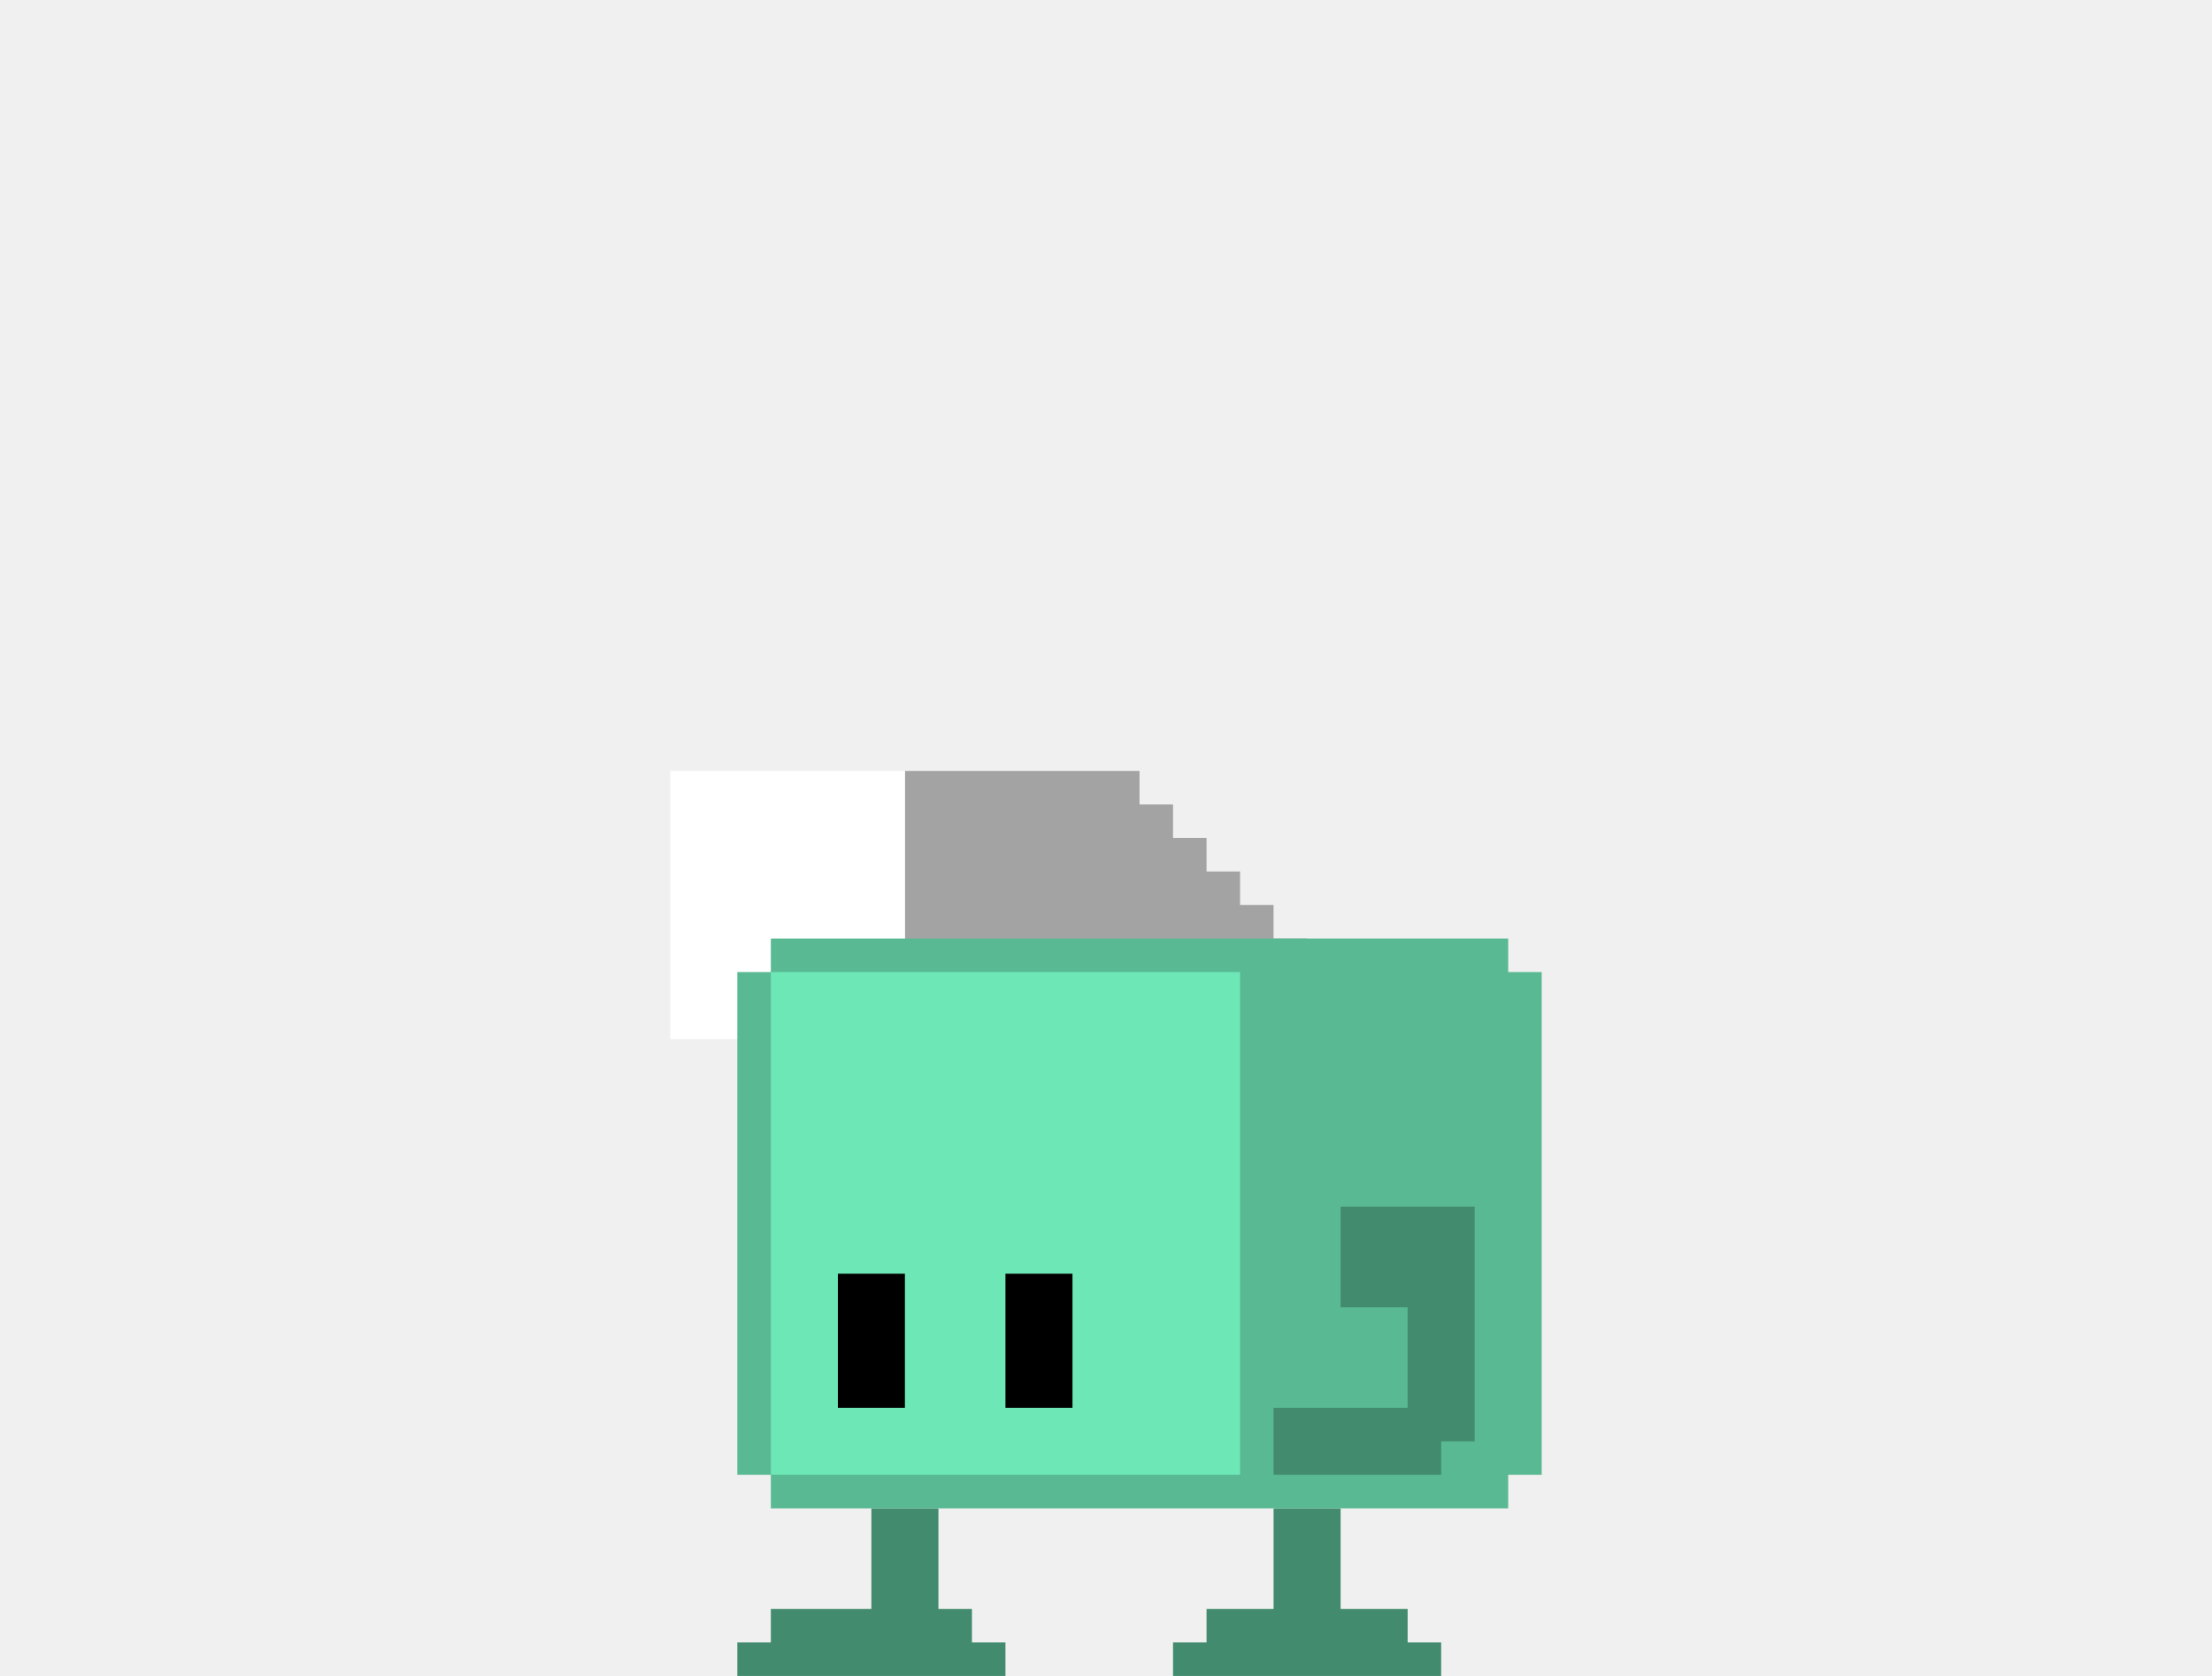
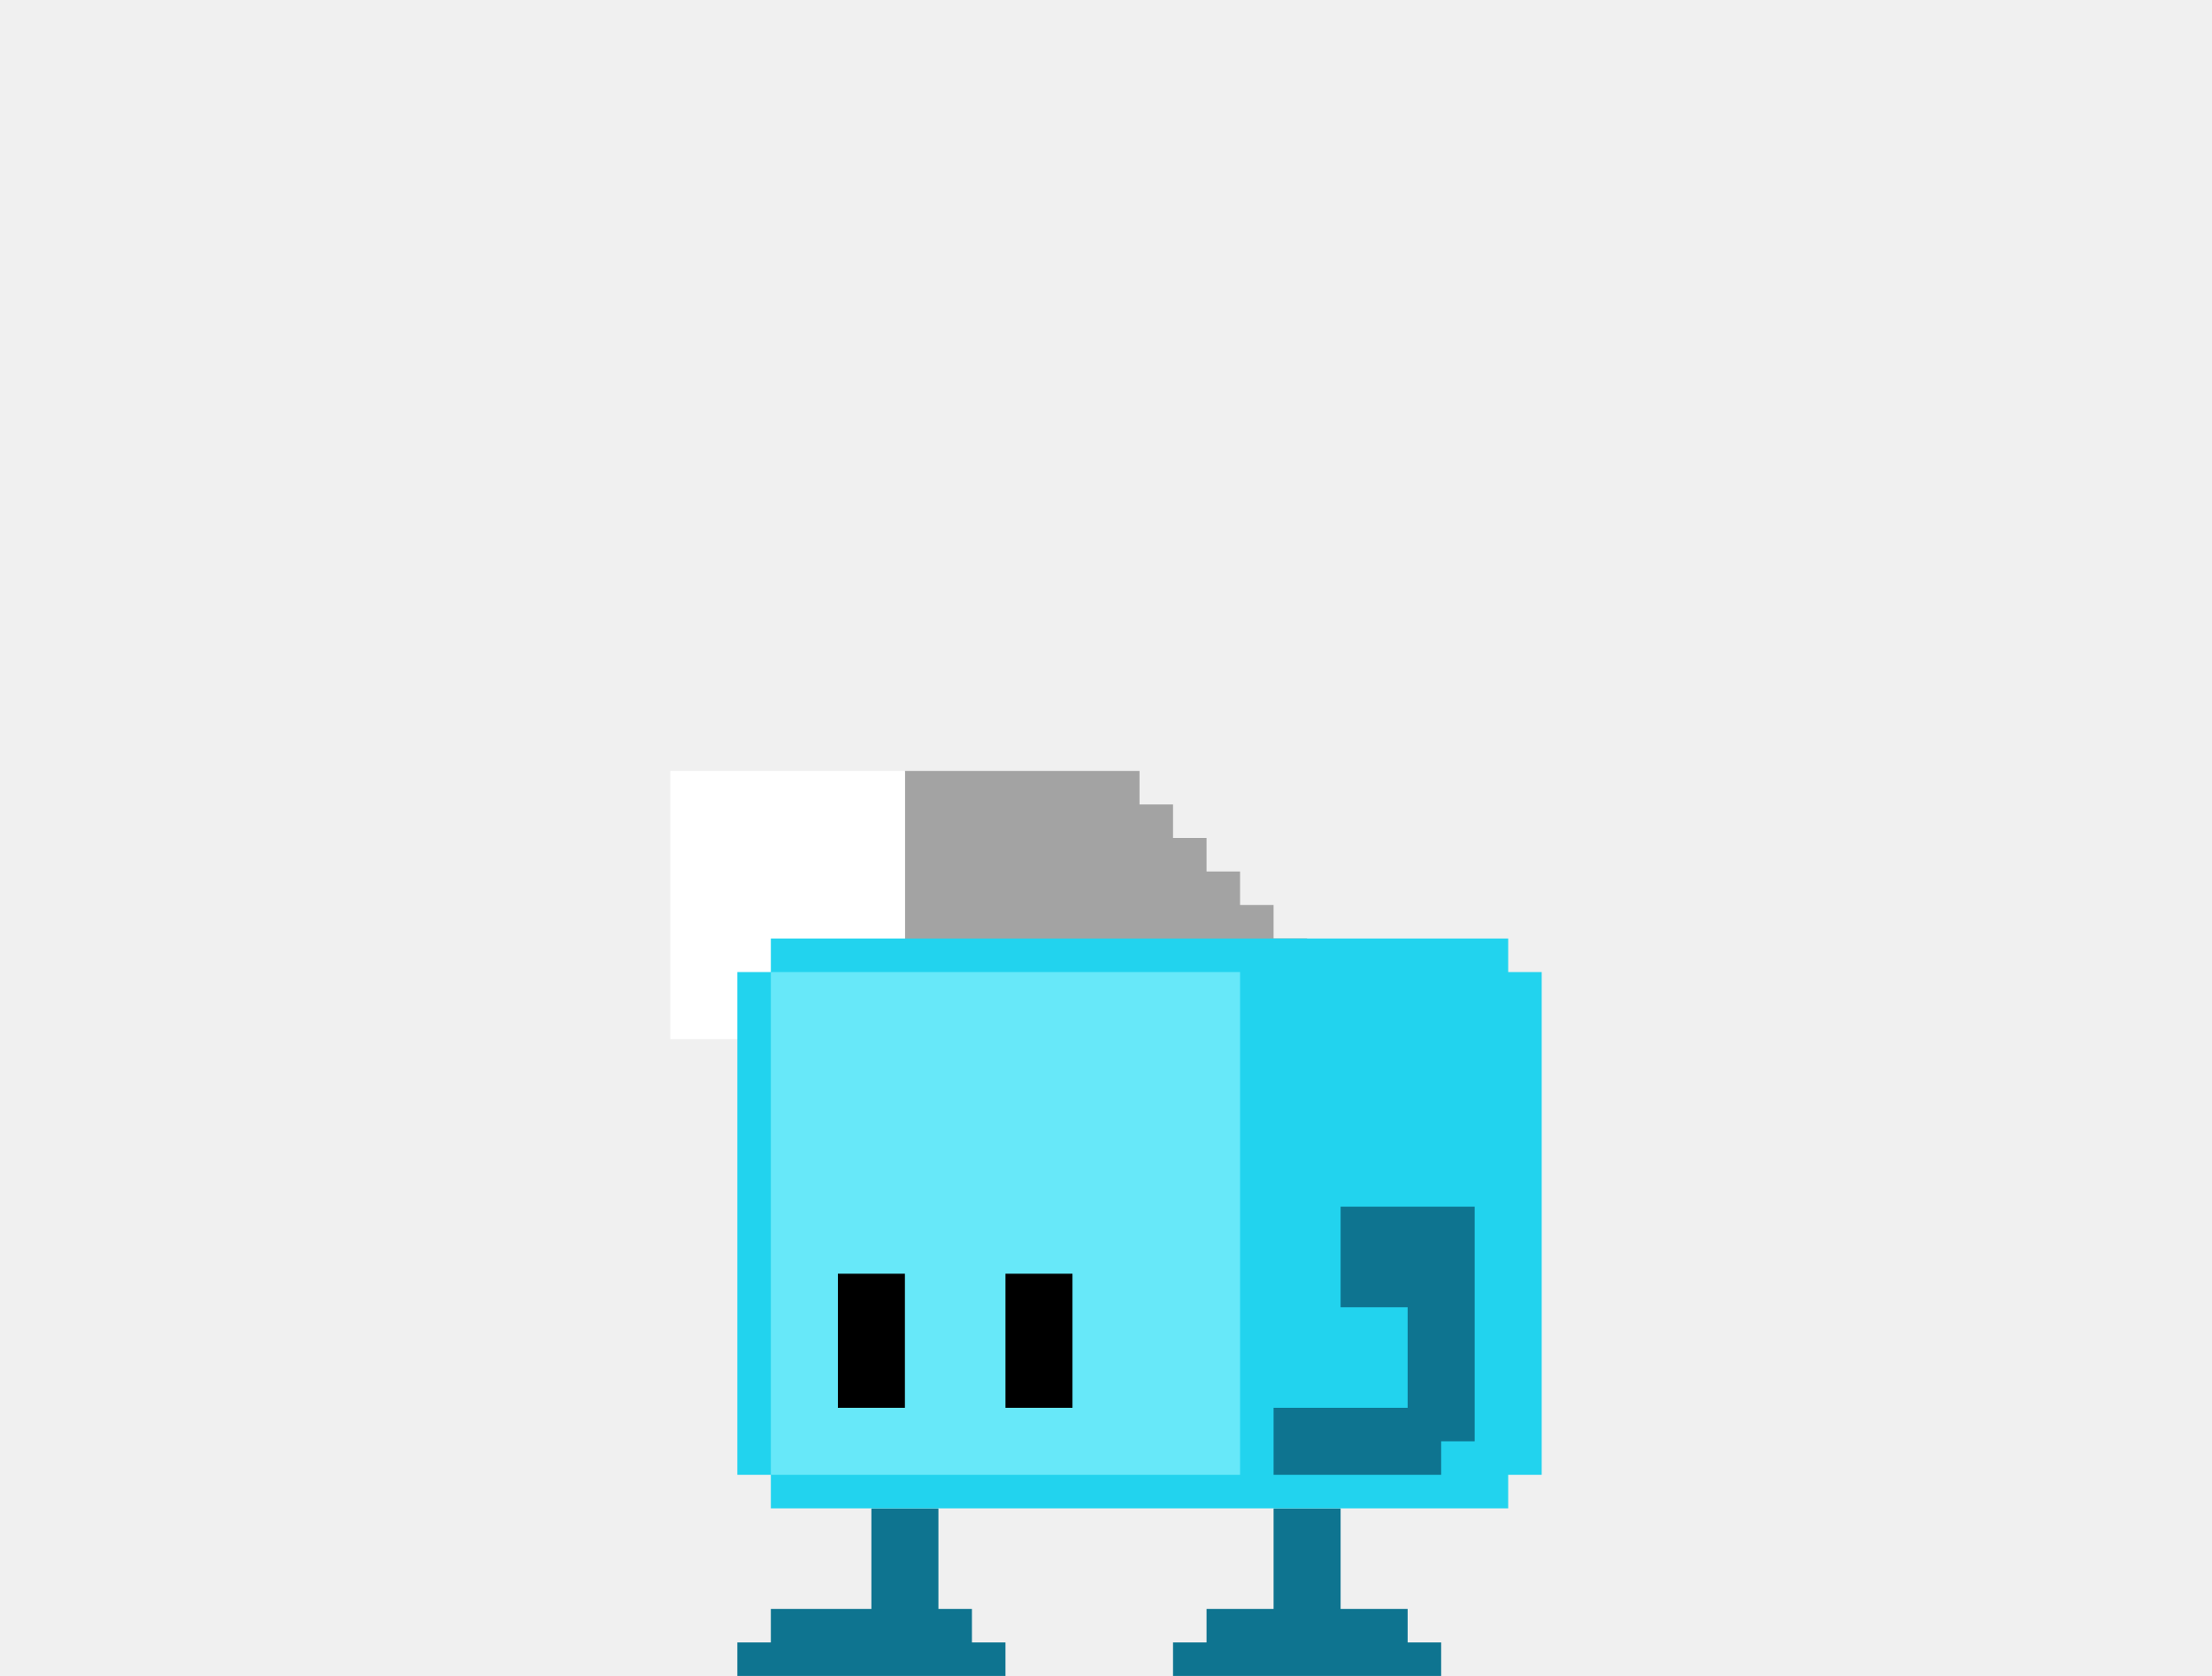
<svg xmlns="http://www.w3.org/2000/svg" id="Layer_1" viewBox="0 0 264 200">
  <defs>
-     <style>.cls-1{fill:#58b992;}.cls-2{fill:#525252;}.cls-3{fill:#6ee7b7;}.cls-4{fill:#428b6e;}.cls-5{fill:#fff;}.cls-6{fill:#a3a3a3;}.cls-7{fill:#424242;}</style>
+     <style>.cls-1{fill:#22d3ee;}.cls-2{fill:#525252;}.cls-3{fill:#67e8f9;}.cls-4{fill:#0e7490;}.cls-5{fill:#fff;}.cls-6{fill:#a3a3a3;}.cls-7{fill:#424242;}</style>
  </defs>
  <rect class="cls-7" x="112" y="124" width="8" height="36" transform="translate(232 284) rotate(180)" />
  <rect class="cls-2" x="108" y="124" width="4" height="36" transform="translate(220 284) rotate(180)" />
  <polygon class="cls-6" points="136 92 136 96 140 96 140 100 144 100 144 104 148 104 148 108 152 108 152 112 156 112 156 116 160 116 160 124 108 124 108 92 136 92" />
  <polygon class="cls-5" points="108 92 108 124 80 124 80 92 108 92" />
  <polygon class="cls-4" points="144 192 148 192 152 192 152 188 152 184 152 180 156 180 160 180 160 184 160 188 160 192 164 192 168 192 168 196 172 196 172 200 168 200 164 200 160 200 156 200 152 200 148 200 144 200 140 200 140 196 144 196 144 192" />
  <polygon class="cls-4" points="92 196 92 192 96 192 100 192 104 192 104 188 104 184 104 180 108 180 112 180 112 184 112 188 112 192 116 192 116 196 120 196 120 200 116 200 112 200 108 200 104 200 100 200 96 200 92 200 88 200 88 196 92 196" />
  <polygon class="cls-1" points="92 116 92 112 180 112 180 116 184 116 184 176 180 176 180 180 92 180 92 176 88 176 88 116 92 116" />
  <rect class="cls-3" x="92" y="116" width="56" height="60" transform="translate(240 292) rotate(180)" />
  <polygon points="128 152 128 168 120 168 120 152 128 152" />
  <polygon points="108 152 108 168 100 168 100 152 108 152" />
  <polygon class="cls-4" points="160 144 160 156 168 156 168 168 152 168 152 176 172 176 172 172 176 172 176 156 176 144 160 144" />
</svg>
